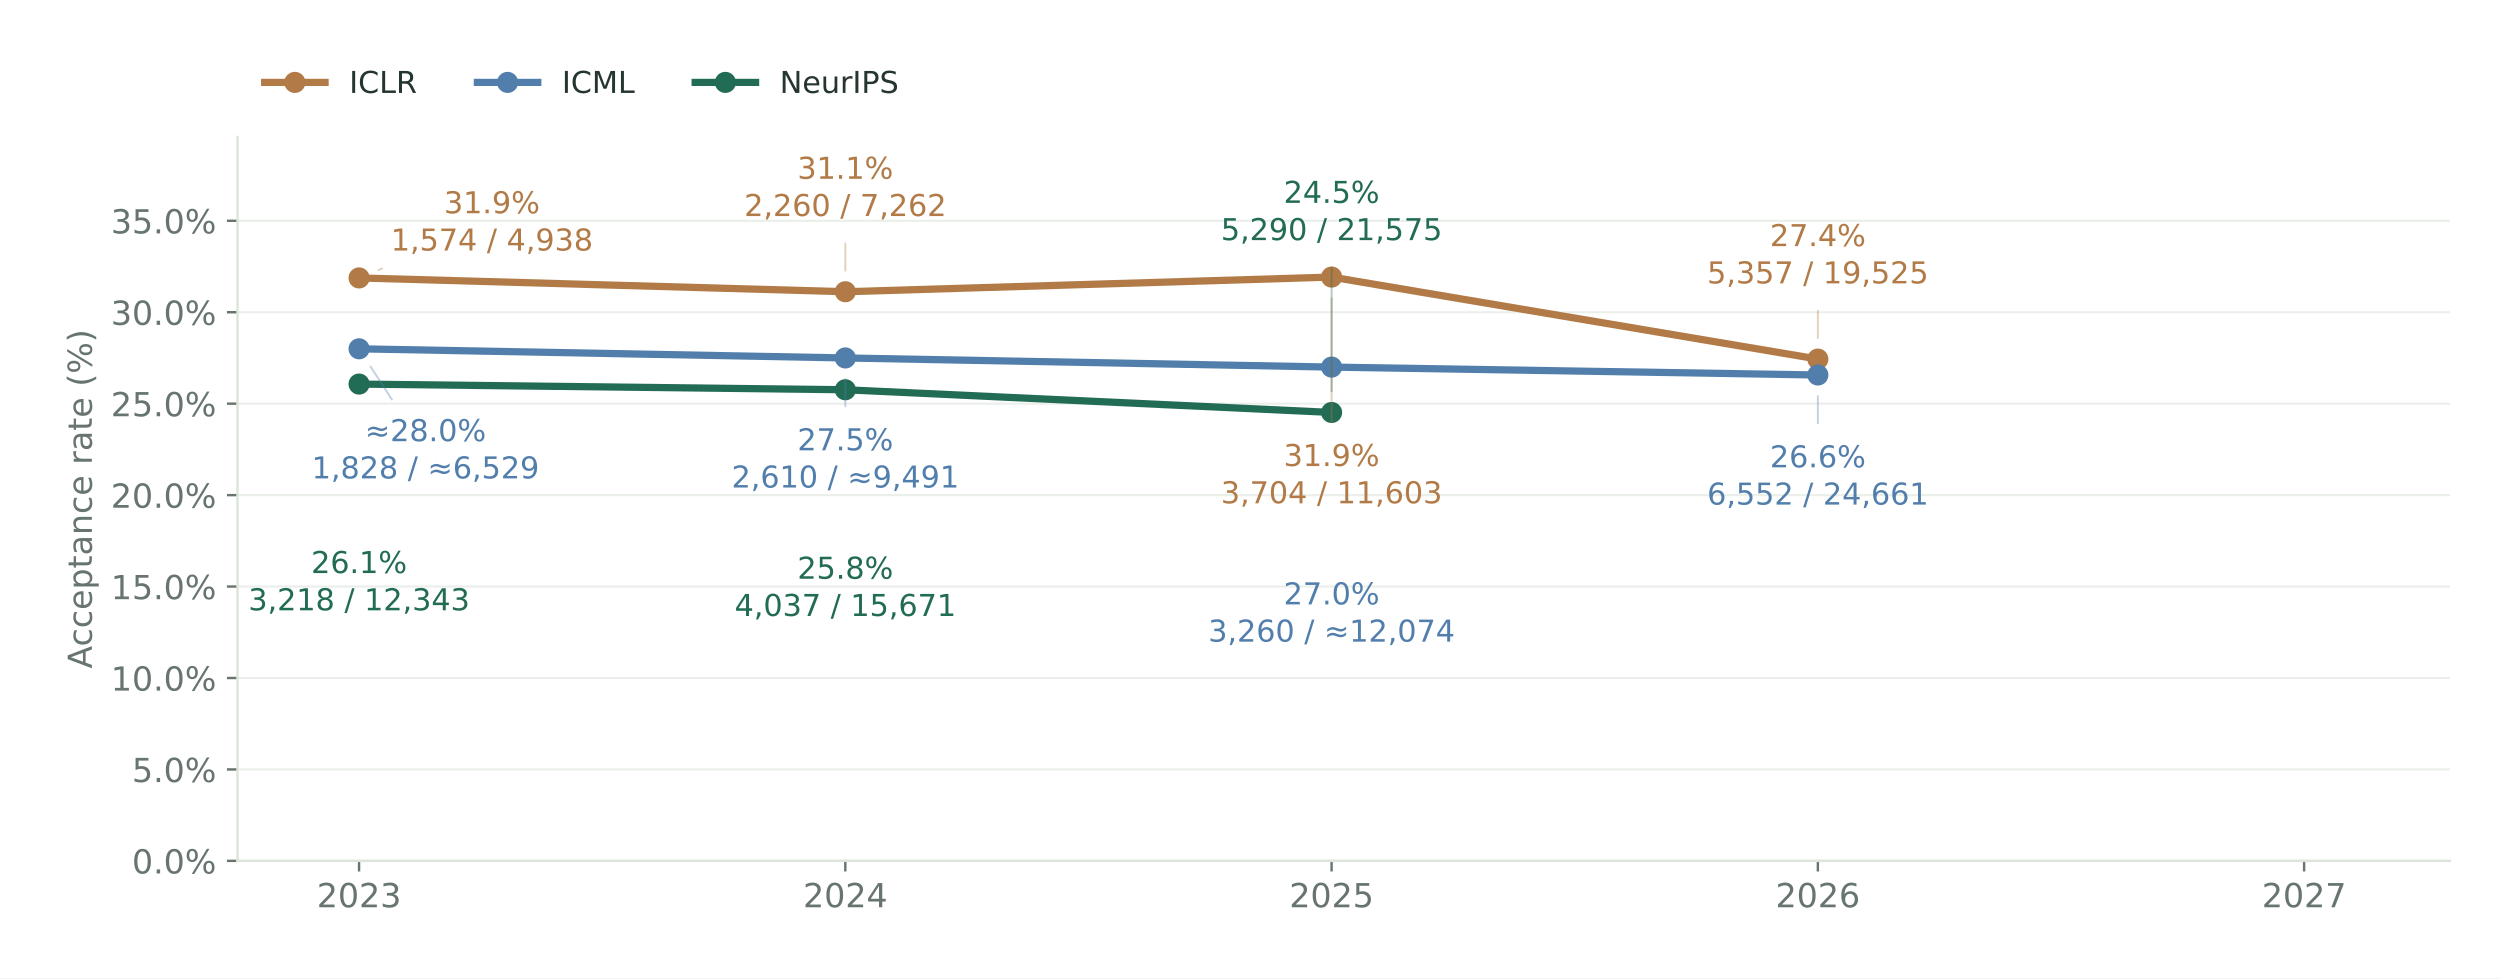
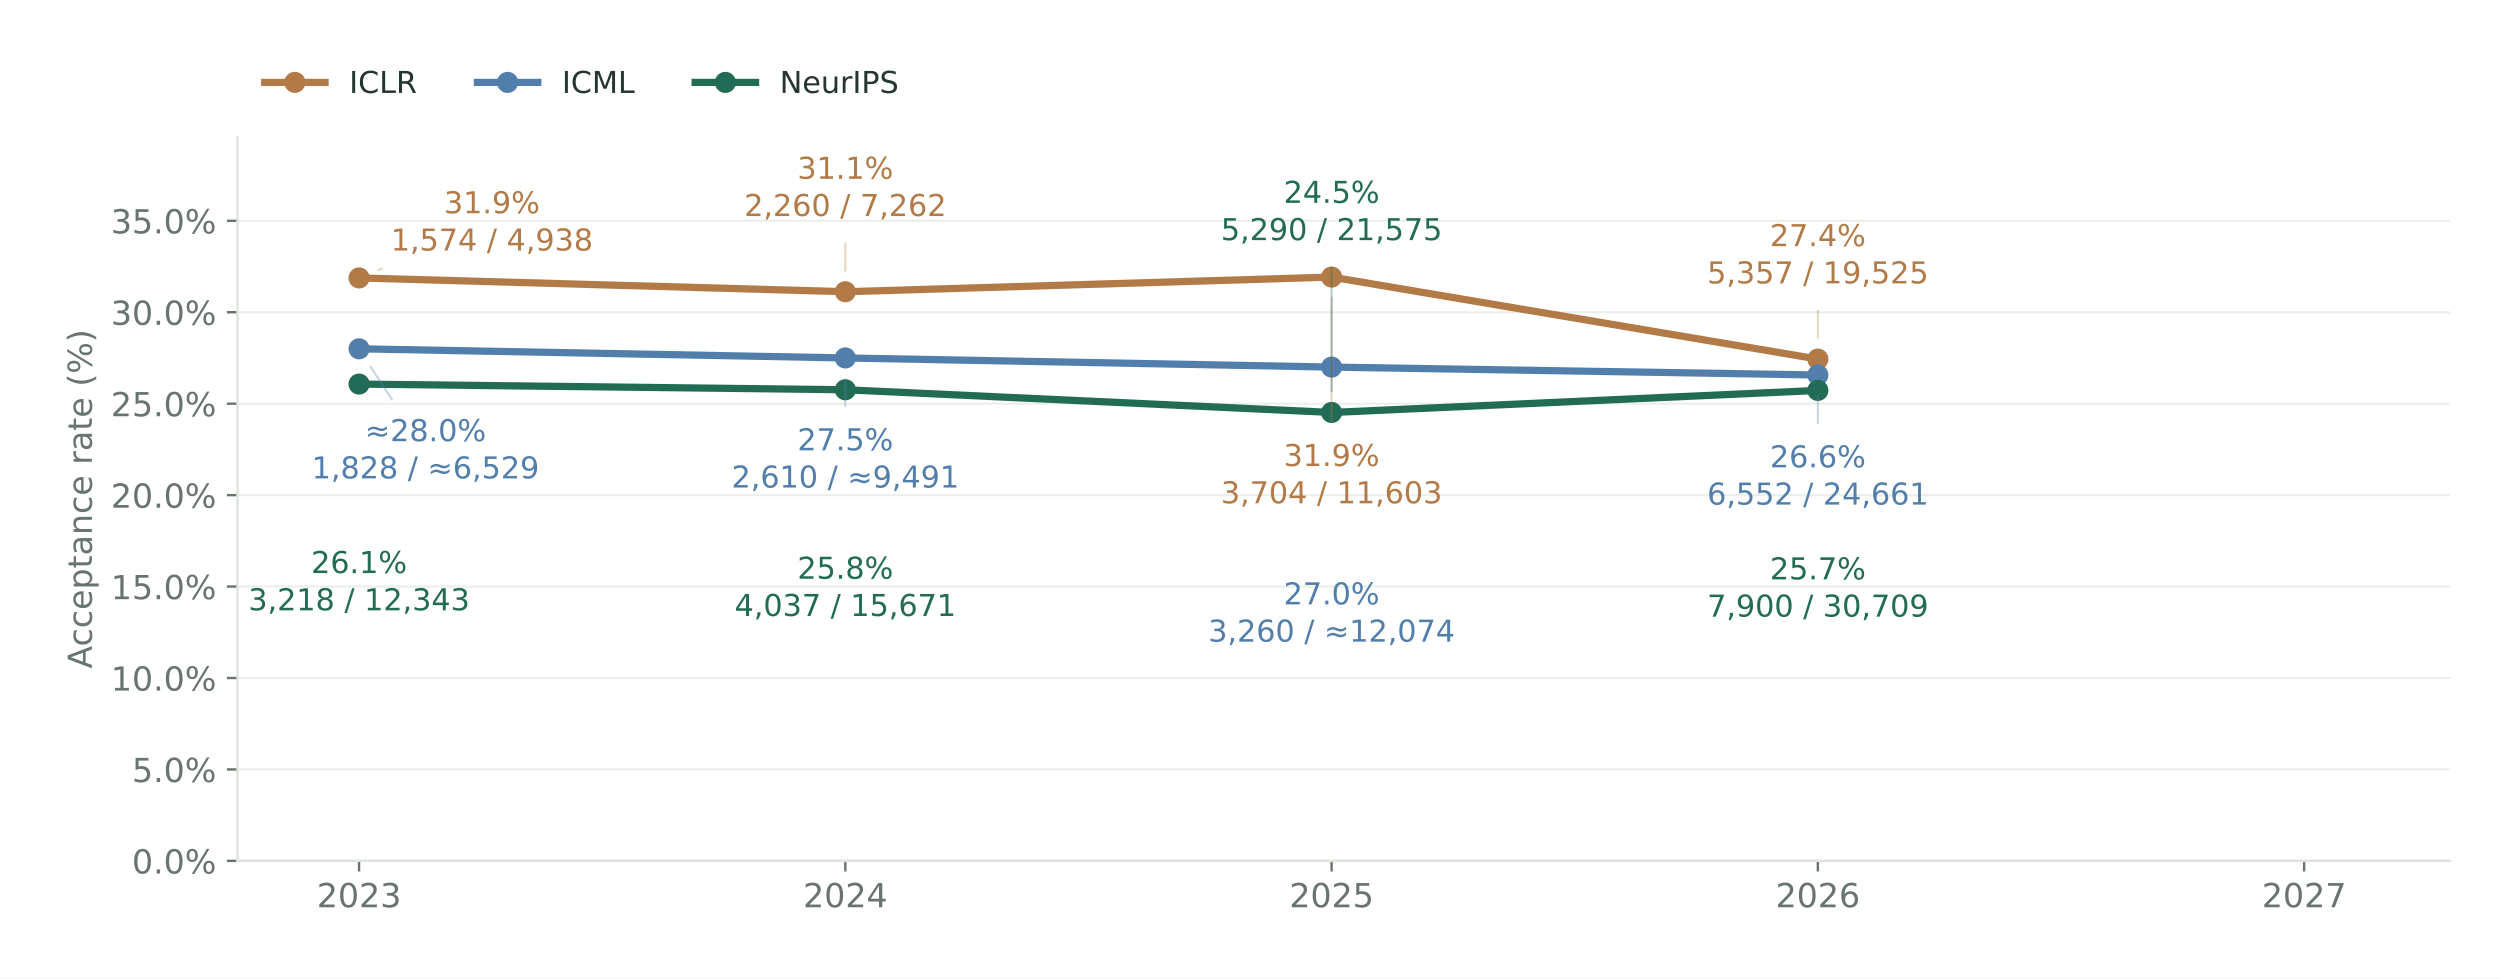
<svg xmlns="http://www.w3.org/2000/svg" xmlns:xlink="http://www.w3.org/1999/xlink" width="828pt" height="324pt" viewBox="0 0 828 324" version="1.1">
  <defs>
    <style type="text/css">*{stroke-linejoin: round; stroke-linecap: butt}</style>
  </defs>
  <g id="figure_1">
    <g id="patch_1">
      <path d="M 0 324  L 828 324  L 828 0  L 0 0  z " style="fill: #ffffff" />
    </g>
    <g id="axes_1">
      <g id="patch_2">
        <path d="M 78.66 285.12  L 811.44 285.12  L 811.44 45.36  L 78.66 45.36  z " style="fill: #ffffff" />
      </g>
      <g id="matplotlib.axis_1">
        <g id="xtick_1">
          <g id="line2d_1">
            <defs>
-               <path id="m384579ae8b" d="M 0 0  L 0 3.5  " style="stroke: #67756e; stroke-width: 0.8" />
+               <path id="m289dd2b75f" d="M 0 0  L 0 3.5  " style="stroke: #67756e; stroke-width: 0.8" />
            </defs>
            <g>
-               <use xlink:href="#m384579ae8b" x="118.923" y="285.12" style="fill: #67756e; stroke: #67756e; stroke-width: 0.8" />
+               <use xlink:href="#m289dd2b75f" x="118.923" y="285.12" style="fill: #67756e; stroke: #67756e; stroke-width: 0.8" />
            </g>
          </g>
          <g id="text_1">
            <text style="font-size: 11px; font-family: 'DejaVu Sans'; text-anchor: middle; fill: #67756e" x="118.923" y="300.478" transform="rotate(-0 118.9226 300.4783)">2023</text>
          </g>
        </g>
        <g id="xtick_2">
          <g id="line2d_2">
            <g>
-               <use xlink:href="#m384579ae8b" x="279.973" y="285.12" style="fill: #67756e; stroke: #67756e; stroke-width: 0.8" />
+               <use xlink:href="#m289dd2b75f" x="279.973" y="285.12" style="fill: #67756e; stroke: #67756e; stroke-width: 0.8" />
            </g>
          </g>
          <g id="text_2">
            <text style="font-size: 11px; font-family: 'DejaVu Sans'; text-anchor: middle; fill: #67756e" x="279.973" y="300.478" transform="rotate(-0 279.9732 300.4783)">2024</text>
          </g>
        </g>
        <g id="xtick_3">
          <g id="line2d_3">
            <g>
-               <use xlink:href="#m384579ae8b" x="441.024" y="285.12" style="fill: #67756e; stroke: #67756e; stroke-width: 0.8" />
+               <use xlink:href="#m289dd2b75f" x="441.024" y="285.12" style="fill: #67756e; stroke: #67756e; stroke-width: 0.8" />
            </g>
          </g>
          <g id="text_3">
            <text style="font-size: 11px; font-family: 'DejaVu Sans'; text-anchor: middle; fill: #67756e" x="441.024" y="300.478" transform="rotate(-0 441.0237 300.4783)">2025</text>
          </g>
        </g>
        <g id="xtick_4">
          <g id="line2d_4">
            <g>
-               <use xlink:href="#m384579ae8b" x="602.074" y="285.12" style="fill: #67756e; stroke: #67756e; stroke-width: 0.8" />
+               <use xlink:href="#m289dd2b75f" x="602.074" y="285.12" style="fill: #67756e; stroke: #67756e; stroke-width: 0.8" />
            </g>
          </g>
          <g id="text_4">
            <text style="font-size: 11px; font-family: 'DejaVu Sans'; text-anchor: middle; fill: #67756e" x="602.074" y="300.478" transform="rotate(-0 602.0743 300.4783)">2026</text>
          </g>
        </g>
        <g id="xtick_5">
          <g id="line2d_5">
            <g>
-               <use xlink:href="#m384579ae8b" x="763.125" y="285.12" style="fill: #67756e; stroke: #67756e; stroke-width: 0.8" />
+               <use xlink:href="#m289dd2b75f" x="763.125" y="285.12" style="fill: #67756e; stroke: #67756e; stroke-width: 0.8" />
            </g>
          </g>
          <g id="text_5">
            <text style="font-size: 11px; font-family: 'DejaVu Sans'; text-anchor: middle; fill: #67756e" x="763.125" y="300.478" transform="rotate(-0 763.1248 300.4783)">2027</text>
          </g>
        </g>
      </g>
      <g id="matplotlib.axis_2">
        <g id="ytick_1">
          <g id="line2d_6">
-             <path d="M 78.66 285.12  L 811.44 285.12  " clip-path="url(#pcc23b46923)" style="fill: none; stroke: #dde4dc; stroke-opacity: 0.6; stroke-width: 0.7; stroke-linecap: square" />
+             <path d="M 78.66 285.12  L 811.44 285.12  " clip-path="url(#p8ba3e6fc7c)" style="fill: none; stroke: #dde4dc; stroke-opacity: 0.6; stroke-width: 0.7; stroke-linecap: square" />
          </g>
          <g id="line2d_7">
            <defs>
-               <path id="m27b30bcc07" d="M 0 0  L -3.5 0  " style="stroke: #67756e; stroke-width: 0.8" />
+               <path id="mf178dceeb6" d="M 0 0  L -3.5 0  " style="stroke: #67756e; stroke-width: 0.8" />
            </defs>
            <g>
-               <use xlink:href="#m27b30bcc07" x="78.66" y="285.12" style="fill: #67756e; stroke: #67756e; stroke-width: 0.8" />
+               <use xlink:href="#mf178dceeb6" x="78.66" y="285.12" style="fill: #67756e; stroke: #67756e; stroke-width: 0.8" />
            </g>
          </g>
          <g id="text_6">
            <text style="font-size: 11px; font-family: 'DejaVu Sans'; text-anchor: end; fill: #67756e" x="71.66" y="289.299" transform="rotate(-0 71.66 289.2991)">0.0%</text>
          </g>
        </g>
        <g id="ytick_2">
          <g id="line2d_8">
-             <path d="M 78.66 254.835  L 811.44 254.835  " clip-path="url(#pcc23b46923)" style="fill: none; stroke: #dde4dc; stroke-opacity: 0.6; stroke-width: 0.7; stroke-linecap: square" />
+             <path d="M 78.66 254.835  L 811.44 254.835  " clip-path="url(#p8ba3e6fc7c)" style="fill: none; stroke: #dde4dc; stroke-opacity: 0.6; stroke-width: 0.7; stroke-linecap: square" />
          </g>
          <g id="line2d_9">
            <g>
-               <use xlink:href="#m27b30bcc07" x="78.66" y="254.835" style="fill: #67756e; stroke: #67756e; stroke-width: 0.8" />
+               <use xlink:href="#mf178dceeb6" x="78.66" y="254.835" style="fill: #67756e; stroke: #67756e; stroke-width: 0.8" />
            </g>
          </g>
          <g id="text_7">
            <text style="font-size: 11px; font-family: 'DejaVu Sans'; text-anchor: end; fill: #67756e" x="71.66" y="259.014" transform="rotate(-0 71.66 259.0144)">5.0%</text>
          </g>
        </g>
        <g id="ytick_3">
          <g id="line2d_10">
-             <path d="M 78.66 224.55  L 811.44 224.55  " clip-path="url(#pcc23b46923)" style="fill: none; stroke: #dde4dc; stroke-opacity: 0.6; stroke-width: 0.7; stroke-linecap: square" />
+             <path d="M 78.66 224.55  L 811.44 224.55  " clip-path="url(#p8ba3e6fc7c)" style="fill: none; stroke: #dde4dc; stroke-opacity: 0.6; stroke-width: 0.7; stroke-linecap: square" />
          </g>
          <g id="line2d_11">
            <g>
-               <use xlink:href="#m27b30bcc07" x="78.66" y="224.55" style="fill: #67756e; stroke: #67756e; stroke-width: 0.8" />
+               <use xlink:href="#mf178dceeb6" x="78.66" y="224.55" style="fill: #67756e; stroke: #67756e; stroke-width: 0.8" />
            </g>
          </g>
          <g id="text_8">
            <text style="font-size: 11px; font-family: 'DejaVu Sans'; text-anchor: end; fill: #67756e" x="71.66" y="228.73" transform="rotate(-0 71.66 228.7296)">10.0%</text>
          </g>
        </g>
        <g id="ytick_4">
          <g id="line2d_12">
-             <path d="M 78.66 194.266  L 811.44 194.266  " clip-path="url(#pcc23b46923)" style="fill: none; stroke: #dde4dc; stroke-opacity: 0.6; stroke-width: 0.7; stroke-linecap: square" />
+             <path d="M 78.66 194.266  L 811.44 194.266  " clip-path="url(#p8ba3e6fc7c)" style="fill: none; stroke: #dde4dc; stroke-opacity: 0.6; stroke-width: 0.7; stroke-linecap: square" />
          </g>
          <g id="line2d_13">
            <g>
-               <use xlink:href="#m27b30bcc07" x="78.66" y="194.266" style="fill: #67756e; stroke: #67756e; stroke-width: 0.8" />
+               <use xlink:href="#mf178dceeb6" x="78.66" y="194.266" style="fill: #67756e; stroke: #67756e; stroke-width: 0.8" />
            </g>
          </g>
          <g id="text_9">
            <text style="font-size: 11px; font-family: 'DejaVu Sans'; text-anchor: end; fill: #67756e" x="71.66" y="198.445" transform="rotate(-0 71.66 198.4448)">15.0%</text>
          </g>
        </g>
        <g id="ytick_5">
          <g id="line2d_14">
-             <path d="M 78.66 163.981  L 811.44 163.981  " clip-path="url(#pcc23b46923)" style="fill: none; stroke: #dde4dc; stroke-opacity: 0.6; stroke-width: 0.7; stroke-linecap: square" />
+             <path d="M 78.66 163.981  L 811.44 163.981  " clip-path="url(#p8ba3e6fc7c)" style="fill: none; stroke: #dde4dc; stroke-opacity: 0.6; stroke-width: 0.7; stroke-linecap: square" />
          </g>
          <g id="line2d_15">
            <g>
-               <use xlink:href="#m27b30bcc07" x="78.66" y="163.981" style="fill: #67756e; stroke: #67756e; stroke-width: 0.8" />
+               <use xlink:href="#mf178dceeb6" x="78.66" y="163.981" style="fill: #67756e; stroke: #67756e; stroke-width: 0.8" />
            </g>
          </g>
          <g id="text_10">
            <text style="font-size: 11px; font-family: 'DejaVu Sans'; text-anchor: end; fill: #67756e" x="71.66" y="168.16" transform="rotate(-0 71.66 168.16)">20.0%</text>
          </g>
        </g>
        <g id="ytick_6">
          <g id="line2d_16">
-             <path d="M 78.66 133.696  L 811.44 133.696  " clip-path="url(#pcc23b46923)" style="fill: none; stroke: #dde4dc; stroke-opacity: 0.6; stroke-width: 0.7; stroke-linecap: square" />
+             <path d="M 78.66 133.696  L 811.44 133.696  " clip-path="url(#p8ba3e6fc7c)" style="fill: none; stroke: #dde4dc; stroke-opacity: 0.6; stroke-width: 0.7; stroke-linecap: square" />
          </g>
          <g id="line2d_17">
            <g>
-               <use xlink:href="#m27b30bcc07" x="78.66" y="133.696" style="fill: #67756e; stroke: #67756e; stroke-width: 0.8" />
+               <use xlink:href="#mf178dceeb6" x="78.66" y="133.696" style="fill: #67756e; stroke: #67756e; stroke-width: 0.8" />
            </g>
          </g>
          <g id="text_11">
            <text style="font-size: 11px; font-family: 'DejaVu Sans'; text-anchor: end; fill: #67756e" x="71.66" y="137.875" transform="rotate(-0 71.66 137.8753)">25.0%</text>
          </g>
        </g>
        <g id="ytick_7">
          <g id="line2d_18">
-             <path d="M 78.66 103.411  L 811.44 103.411  " clip-path="url(#pcc23b46923)" style="fill: none; stroke: #dde4dc; stroke-opacity: 0.6; stroke-width: 0.7; stroke-linecap: square" />
+             <path d="M 78.66 103.411  L 811.44 103.411  " clip-path="url(#p8ba3e6fc7c)" style="fill: none; stroke: #dde4dc; stroke-opacity: 0.6; stroke-width: 0.7; stroke-linecap: square" />
          </g>
          <g id="line2d_19">
            <g>
-               <use xlink:href="#m27b30bcc07" x="78.66" y="103.411" style="fill: #67756e; stroke: #67756e; stroke-width: 0.8" />
+               <use xlink:href="#mf178dceeb6" x="78.66" y="103.411" style="fill: #67756e; stroke: #67756e; stroke-width: 0.8" />
            </g>
          </g>
          <g id="text_12">
            <text style="font-size: 11px; font-family: 'DejaVu Sans'; text-anchor: end; fill: #67756e" x="71.66" y="107.59" transform="rotate(-0 71.66 107.5905)">30.0%</text>
          </g>
        </g>
        <g id="ytick_8">
          <g id="line2d_20">
-             <path d="M 78.66 73.127  L 811.44 73.127  " clip-path="url(#pcc23b46923)" style="fill: none; stroke: #dde4dc; stroke-opacity: 0.6; stroke-width: 0.7; stroke-linecap: square" />
+             <path d="M 78.66 73.127  L 811.44 73.127  " clip-path="url(#p8ba3e6fc7c)" style="fill: none; stroke: #dde4dc; stroke-opacity: 0.6; stroke-width: 0.7; stroke-linecap: square" />
          </g>
          <g id="line2d_21">
            <g>
-               <use xlink:href="#m27b30bcc07" x="78.66" y="73.127" style="fill: #67756e; stroke: #67756e; stroke-width: 0.8" />
+               <use xlink:href="#mf178dceeb6" x="78.66" y="73.127" style="fill: #67756e; stroke: #67756e; stroke-width: 0.8" />
            </g>
          </g>
          <g id="text_13">
            <text style="font-size: 11px; font-family: 'DejaVu Sans'; text-anchor: end; fill: #67756e" x="71.66" y="77.306" transform="rotate(-0 71.66 77.30571)">35.0%</text>
          </g>
        </g>
        <g id="text_14">
          <text style="font-size: 11px; font-family: 'DejaVu Sans'; text-anchor: middle; fill: #67756e" x="30.428" y="165.24" transform="rotate(-90 30.42844 165.24)">Acceptance rate (%)</text>
        </g>
      </g>
      <g id="line2d_22">
-         <path d="M 118.923 92.053  L 279.973 96.622  L 441.024 91.765  L 602.074 118.938  " clip-path="url(#pcc23b46923)" style="fill: none; stroke: #b17a46; stroke-width: 2.4; stroke-linecap: square" />
+         <path d="M 118.923 92.053  L 279.973 96.622  L 441.024 91.765  L 602.074 118.938  " clip-path="url(#p8ba3e6fc7c)" style="fill: none; stroke: #b17a46; stroke-width: 2.4; stroke-linecap: square" />
        <defs>
-           <path id="m5cd6172659" d="M 0 3  C 0.796 3 1.559 2.684 2.121 2.121  C 2.684 1.559 3 0.796 3 0  C 3 -0.796 2.684 -1.559 2.121 -2.121  C 1.559 -2.684 0.796 -3 0 -3  C -0.796 -3 -1.559 -2.684 -2.121 -2.121  C -2.684 -1.559 -3 -0.796 -3 0  C -3 0.796 -2.684 1.559 -2.121 2.121  C -1.559 2.684 -0.796 3 0 3  z " style="stroke: #b17a46" />
+           <path id="m6b75da5cee" d="M 0 3  C 0.796 3 1.559 2.684 2.121 2.121  C 2.684 1.559 3 0.796 3 0  C 3 -0.796 2.684 -1.559 2.121 -2.121  C 1.559 -2.684 0.796 -3 0 -3  C -0.796 -3 -1.559 -2.684 -2.121 -2.121  C -2.684 -1.559 -3 -0.796 -3 0  C -3 0.796 -2.684 1.559 -2.121 2.121  C -1.559 2.684 -0.796 3 0 3  z " style="stroke: #b17a46" />
        </defs>
-         <g clip-path="url(#pcc23b46923)">
-           <use xlink:href="#m5cd6172659" x="118.923" y="92.053" style="fill: #b17a46; stroke: #b17a46" />
-           <use xlink:href="#m5cd6172659" x="279.973" y="96.622" style="fill: #b17a46; stroke: #b17a46" />
-           <use xlink:href="#m5cd6172659" x="441.024" y="91.765" style="fill: #b17a46; stroke: #b17a46" />
-           <use xlink:href="#m5cd6172659" x="602.074" y="118.938" style="fill: #b17a46; stroke: #b17a46" />
+         <g clip-path="url(#p8ba3e6fc7c)">
+           <use xlink:href="#m6b75da5cee" x="118.923" y="92.053" style="fill: #b17a46; stroke: #b17a46" />
+           <use xlink:href="#m6b75da5cee" x="279.973" y="96.622" style="fill: #b17a46; stroke: #b17a46" />
+           <use xlink:href="#m6b75da5cee" x="441.024" y="91.765" style="fill: #b17a46; stroke: #b17a46" />
+           <use xlink:href="#m6b75da5cee" x="602.074" y="118.938" style="fill: #b17a46; stroke: #b17a46" />
        </g>
      </g>
      <g id="line2d_23">
-         <path d="M 118.923 115.525  L 279.973 118.554  L 441.024 121.582  L 602.074 124.197  " clip-path="url(#pcc23b46923)" style="fill: none; stroke: #527eac; stroke-width: 2.4; stroke-linecap: square" />
+         <path d="M 118.923 115.525  L 279.973 118.554  L 441.024 121.582  L 602.074 124.197  " clip-path="url(#p8ba3e6fc7c)" style="fill: none; stroke: #527eac; stroke-width: 2.4; stroke-linecap: square" />
        <defs>
-           <path id="m5a08e24085" d="M 0 3  C 0.796 3 1.559 2.684 2.121 2.121  C 2.684 1.559 3 0.796 3 0  C 3 -0.796 2.684 -1.559 2.121 -2.121  C 1.559 -2.684 0.796 -3 0 -3  C -0.796 -3 -1.559 -2.684 -2.121 -2.121  C -2.684 -1.559 -3 -0.796 -3 0  C -3 0.796 -2.684 1.559 -2.121 2.121  C -1.559 2.684 -0.796 3 0 3  z " style="stroke: #527eac" />
+           <path id="me44313d89d" d="M 0 3  C 0.796 3 1.559 2.684 2.121 2.121  C 2.684 1.559 3 0.796 3 0  C 3 -0.796 2.684 -1.559 2.121 -2.121  C 1.559 -2.684 0.796 -3 0 -3  C -0.796 -3 -1.559 -2.684 -2.121 -2.121  C -2.684 -1.559 -3 -0.796 -3 0  C -3 0.796 -2.684 1.559 -2.121 2.121  C -1.559 2.684 -0.796 3 0 3  z " style="stroke: #527eac" />
        </defs>
-         <g clip-path="url(#pcc23b46923)">
-           <use xlink:href="#m5a08e24085" x="118.923" y="115.525" style="fill: #527eac; stroke: #527eac" />
-           <use xlink:href="#m5a08e24085" x="279.973" y="118.554" style="fill: #527eac; stroke: #527eac" />
-           <use xlink:href="#m5a08e24085" x="441.024" y="121.582" style="fill: #527eac; stroke: #527eac" />
-           <use xlink:href="#m5a08e24085" x="602.074" y="124.197" style="fill: #527eac; stroke: #527eac" />
+         <g clip-path="url(#p8ba3e6fc7c)">
+           <use xlink:href="#me44313d89d" x="118.923" y="115.525" style="fill: #527eac; stroke: #527eac" />
+           <use xlink:href="#me44313d89d" x="279.973" y="118.554" style="fill: #527eac; stroke: #527eac" />
+           <use xlink:href="#me44313d89d" x="441.024" y="121.582" style="fill: #527eac; stroke: #527eac" />
+           <use xlink:href="#me44313d89d" x="602.074" y="124.197" style="fill: #527eac; stroke: #527eac" />
        </g>
      </g>
      <g id="line2d_24">
-         <path d="M 118.923 127.206  L 279.973 129.087  L 441.024 136.609  " clip-path="url(#pcc23b46923)" style="fill: none; stroke: #226b54; stroke-width: 2.4; stroke-linecap: square" />
+         <path d="M 118.923 127.206  L 279.973 129.087  L 441.024 136.609  L 602.074 129.303  " clip-path="url(#p8ba3e6fc7c)" style="fill: none; stroke: #226b54; stroke-width: 2.4; stroke-linecap: square" />
        <defs>
-           <path id="m21287afee0" d="M 0 3  C 0.796 3 1.559 2.684 2.121 2.121  C 2.684 1.559 3 0.796 3 0  C 3 -0.796 2.684 -1.559 2.121 -2.121  C 1.559 -2.684 0.796 -3 0 -3  C -0.796 -3 -1.559 -2.684 -2.121 -2.121  C -2.684 -1.559 -3 -0.796 -3 0  C -3 0.796 -2.684 1.559 -2.121 2.121  C -1.559 2.684 -0.796 3 0 3  z " style="stroke: #226b54" />
+           <path id="mb3616c31f4" d="M 0 3  C 0.796 3 1.559 2.684 2.121 2.121  C 2.684 1.559 3 0.796 3 0  C 3 -0.796 2.684 -1.559 2.121 -2.121  C 1.559 -2.684 0.796 -3 0 -3  C -0.796 -3 -1.559 -2.684 -2.121 -2.121  C -2.684 -1.559 -3 -0.796 -3 0  C -3 0.796 -2.684 1.559 -2.121 2.121  C -1.559 2.684 -0.796 3 0 3  z " style="stroke: #226b54" />
        </defs>
-         <g clip-path="url(#pcc23b46923)">
-           <use xlink:href="#m21287afee0" x="118.923" y="127.206" style="fill: #226b54; stroke: #226b54" />
-           <use xlink:href="#m21287afee0" x="279.973" y="129.087" style="fill: #226b54; stroke: #226b54" />
-           <use xlink:href="#m21287afee0" x="441.024" y="136.609" style="fill: #226b54; stroke: #226b54" />
+         <g clip-path="url(#p8ba3e6fc7c)">
+           <use xlink:href="#mb3616c31f4" x="118.923" y="127.206" style="fill: #226b54; stroke: #226b54" />
+           <use xlink:href="#mb3616c31f4" x="279.973" y="129.087" style="fill: #226b54; stroke: #226b54" />
+           <use xlink:href="#mb3616c31f4" x="441.024" y="136.609" style="fill: #226b54; stroke: #226b54" />
+           <use xlink:href="#mb3616c31f4" x="602.074" y="129.303" style="fill: #226b54; stroke: #226b54" />
        </g>
      </g>
      <g id="patch_3">
        <path d="M 78.66 285.12  L 78.66 45.36  " style="fill: none; stroke: #dde4dc; stroke-width: 0.8; stroke-linejoin: miter; stroke-linecap: square" />
      </g>
      <g id="patch_4">
        <path d="M 78.66 285.12  L 811.44 285.12  " style="fill: none; stroke: #dde4dc; stroke-width: 0.8; stroke-linejoin: miter; stroke-linecap: square" />
      </g>
      <g id="patch_5">
        <path d="M 126.497 88.954  Q 125.948 89.179 125.399 89.404  " style="fill: none; opacity: 0.35; stroke: #b17a46; stroke-width: 0.65; stroke-linecap: round" />
      </g>
      <g id="text_15">
        <text style="font-size: 10px; font-family: 'DejaVu Sans'; fill: #b17a46" transform="translate(147.039 70.64361)">31.9%</text>
        <text style="font-size: 10px; font-family: 'DejaVu Sans'; fill: #b17a46" transform="translate(129.432 82.98118)">1,574 / 4,938</text>
      </g>
      <g id="patch_6">
        <path d="M 129.786 132.315  Q 126.255 126.857 122.723 121.399  " style="fill: none; opacity: 0.35; stroke: #527eac; stroke-width: 0.65; stroke-linecap: round" />
      </g>
      <g id="text_16">
        <text style="font-size: 10px; font-family: 'DejaVu Sans'; fill: #527eac" transform="translate(120.8492 146.1158)">≈28.0%</text>
        <text style="font-size: 10px; font-family: 'DejaVu Sans'; fill: #527eac" transform="translate(103.2422 158.4534)">1,828 / ≈6,529</text>
      </g>
      <g id="text_17">
        <text style="font-size: 10px; font-family: 'DejaVu Sans'; fill: #226b54" transform="translate(103.039 189.7969)">26.1%</text>
        <text style="font-size: 10px; font-family: 'DejaVu Sans'; fill: #226b54" transform="translate(82.25076 202.1345)">3,218 / 12,343</text>
      </g>
      <g id="patch_7">
        <path d="M 279.973 80.632  Q 279.973 85.127 279.973 89.623  " style="fill: none; opacity: 0.35; stroke: #b17a46; stroke-width: 0.65; stroke-linecap: round" />
      </g>
      <g id="text_18">
        <text style="font-size: 10px; font-family: 'DejaVu Sans'; fill: #b17a46" transform="translate(264.0896 59.21267)">31.1%</text>
        <text style="font-size: 10px; font-family: 'DejaVu Sans'; fill: #b17a46" transform="translate(246.4826 71.55025)">2,260 / 7,262</text>
      </g>
      <g id="patch_8">
        <path d="M 279.973 134.544  Q 279.973 130.048 279.973 125.553  " style="fill: none; opacity: 0.35; stroke: #527eac; stroke-width: 0.65; stroke-linecap: round" />
      </g>
      <g id="text_19">
        <text style="font-size: 10px; font-family: 'DejaVu Sans'; fill: #527eac" transform="translate(264.0896 149.1443)">27.5%</text>
        <text style="font-size: 10px; font-family: 'DejaVu Sans'; fill: #527eac" transform="translate(242.2927 161.4819)">2,610 / ≈9,491</text>
      </g>
      <g id="text_20">
        <text style="font-size: 10px; font-family: 'DejaVu Sans'; fill: #226b54" transform="translate(264.0896 191.6776)">25.8%</text>
        <text style="font-size: 10px; font-family: 'DejaVu Sans'; fill: #226b54" transform="translate(243.3013 204.0152)">4,037 / 15,671</text>
      </g>
      <g id="patch_9">
        <path d="M 441.024 139.761  Q 441.024 119.262 441.024 98.764  " style="fill: none; opacity: 0.35; stroke: #b17a46; stroke-width: 0.65; stroke-linecap: round" />
      </g>
      <g id="text_21">
        <text style="font-size: 10px; font-family: 'DejaVu Sans'; fill: #b17a46" transform="translate(425.1401 154.3557)">31.9%</text>
        <text style="font-size: 10px; font-family: 'DejaVu Sans'; fill: #b17a46" transform="translate(404.3519 166.6933)">3,704 / 11,603</text>
      </g>
      <g id="text_22">
        <text style="font-size: 10px; font-family: 'DejaVu Sans'; fill: #527eac" transform="translate(425.1401 200.1728)">27.0%</text>
        <text style="font-size: 10px; font-family: 'DejaVu Sans'; fill: #527eac" transform="translate(400.162 212.5104)">3,260 / ≈12,074</text>
      </g>
      <g id="patch_10">
        <path d="M 441.024 88.613  Q 441.024 109.112 441.024 129.61  " style="fill: none; opacity: 0.35; stroke: #226b54; stroke-width: 0.65; stroke-linecap: round" />
      </g>
      <g id="text_23">
        <text style="font-size: 10px; font-family: 'DejaVu Sans'; fill: #226b54" transform="translate(425.1401 67.19938)">24.5%</text>
        <text style="font-size: 10px; font-family: 'DejaVu Sans'; fill: #226b54" transform="translate(404.3519 79.53696)">5,290 / 21,575</text>
      </g>
      <g id="patch_11">
        <path d="M 602.074 102.948  Q 602.074 107.443 602.074 111.938  " style="fill: none; opacity: 0.35; stroke: #b17a46; stroke-width: 0.65; stroke-linecap: round" />
      </g>
      <g id="text_24">
        <text style="font-size: 10px; font-family: 'DejaVu Sans'; fill: #b17a46" transform="translate(586.1907 81.52821)">27.4%</text>
        <text style="font-size: 10px; font-family: 'DejaVu Sans'; fill: #b17a46" transform="translate(565.4024 93.86579)">5,357 / 19,525</text>
      </g>
      <g id="patch_12">
        <path d="M 602.074 140.187  Q 602.074 135.692 602.074 131.197  " style="fill: none; opacity: 0.35; stroke: #527eac; stroke-width: 0.65; stroke-linecap: round" />
      </g>
      <g id="text_25">
        <text style="font-size: 10px; font-family: 'DejaVu Sans'; fill: #527eac" transform="translate(586.1907 154.7878)">26.6%</text>
        <text style="font-size: 10px; font-family: 'DejaVu Sans'; fill: #527eac" transform="translate(565.4024 167.1254)">6,552 / 24,661</text>
+       </g>
+       <g id="text_26">
+         <text style="font-size: 10px; font-family: 'DejaVu Sans'; fill: #226b54" transform="translate(586.1907 191.8932)">25.7%</text>
+         <text style="font-size: 10px; font-family: 'DejaVu Sans'; fill: #226b54" transform="translate(565.4024 204.2308)">7,900 / 30,709</text>
      </g>
      <g id="legend_1">
        <g id="line2d_25">
          <path d="M 87.66 27.29  L 97.66 27.29  L 107.66 27.29  " style="fill: none; stroke: #b17a46; stroke-width: 2.4; stroke-linecap: square" />
          <g>
-             <use xlink:href="#m5cd6172659" x="97.66" y="27.29" style="fill: #b17a46; stroke: #b17a46" />
-           </g>
-         </g>
-         <g id="text_26">
+             <use xlink:href="#m6b75da5cee" x="97.66" y="27.29" style="fill: #b17a46; stroke: #b17a46" />
+           </g>
+         </g>
+         <g id="text_27">
          <text style="font-size: 10px; font-family: 'DejaVu Sans'; text-anchor: start; fill: #25352f" x="115.66" y="30.79" transform="rotate(-0 115.66 30.78964)">ICLR</text>
        </g>
        <g id="line2d_26">
          <path d="M 158.113 27.29  L 168.113 27.29  L 178.113 27.29  " style="fill: none; stroke: #527eac; stroke-width: 2.4; stroke-linecap: square" />
          <g>
-             <use xlink:href="#m5a08e24085" x="168.113" y="27.29" style="fill: #527eac; stroke: #527eac" />
-           </g>
-         </g>
-         <g id="text_27">
+             <use xlink:href="#me44313d89d" x="168.113" y="27.29" style="fill: #527eac; stroke: #527eac" />
+           </g>
+         </g>
+         <g id="text_28">
          <text style="font-size: 10px; font-family: 'DejaVu Sans'; text-anchor: start; fill: #25352f" x="186.113" y="30.79" transform="rotate(-0 186.1131 30.78964)">ICML</text>
        </g>
        <g id="line2d_27">
          <path d="M 230.246 27.29  L 240.246 27.29  L 250.246 27.29  " style="fill: none; stroke: #226b54; stroke-width: 2.4; stroke-linecap: square" />
          <g>
-             <use xlink:href="#m21287afee0" x="240.246" y="27.29" style="fill: #226b54; stroke: #226b54" />
-           </g>
-         </g>
-         <g id="text_28">
+             <use xlink:href="#mb3616c31f4" x="240.246" y="27.29" style="fill: #226b54; stroke: #226b54" />
+           </g>
+         </g>
+         <g id="text_29">
          <text style="font-size: 10px; font-family: 'DejaVu Sans'; text-anchor: start; fill: #25352f" x="258.246" y="30.79" transform="rotate(-0 258.2459 30.78964)">NeurIPS</text>
        </g>
      </g>
    </g>
  </g>
  <defs>
-     <clipPath id="pcc23b46923">
+     <clipPath id="p8ba3e6fc7c">
      <rect x="78.66" y="45.36" width="732.78" height="239.76" />
    </clipPath>
  </defs>
</svg>
